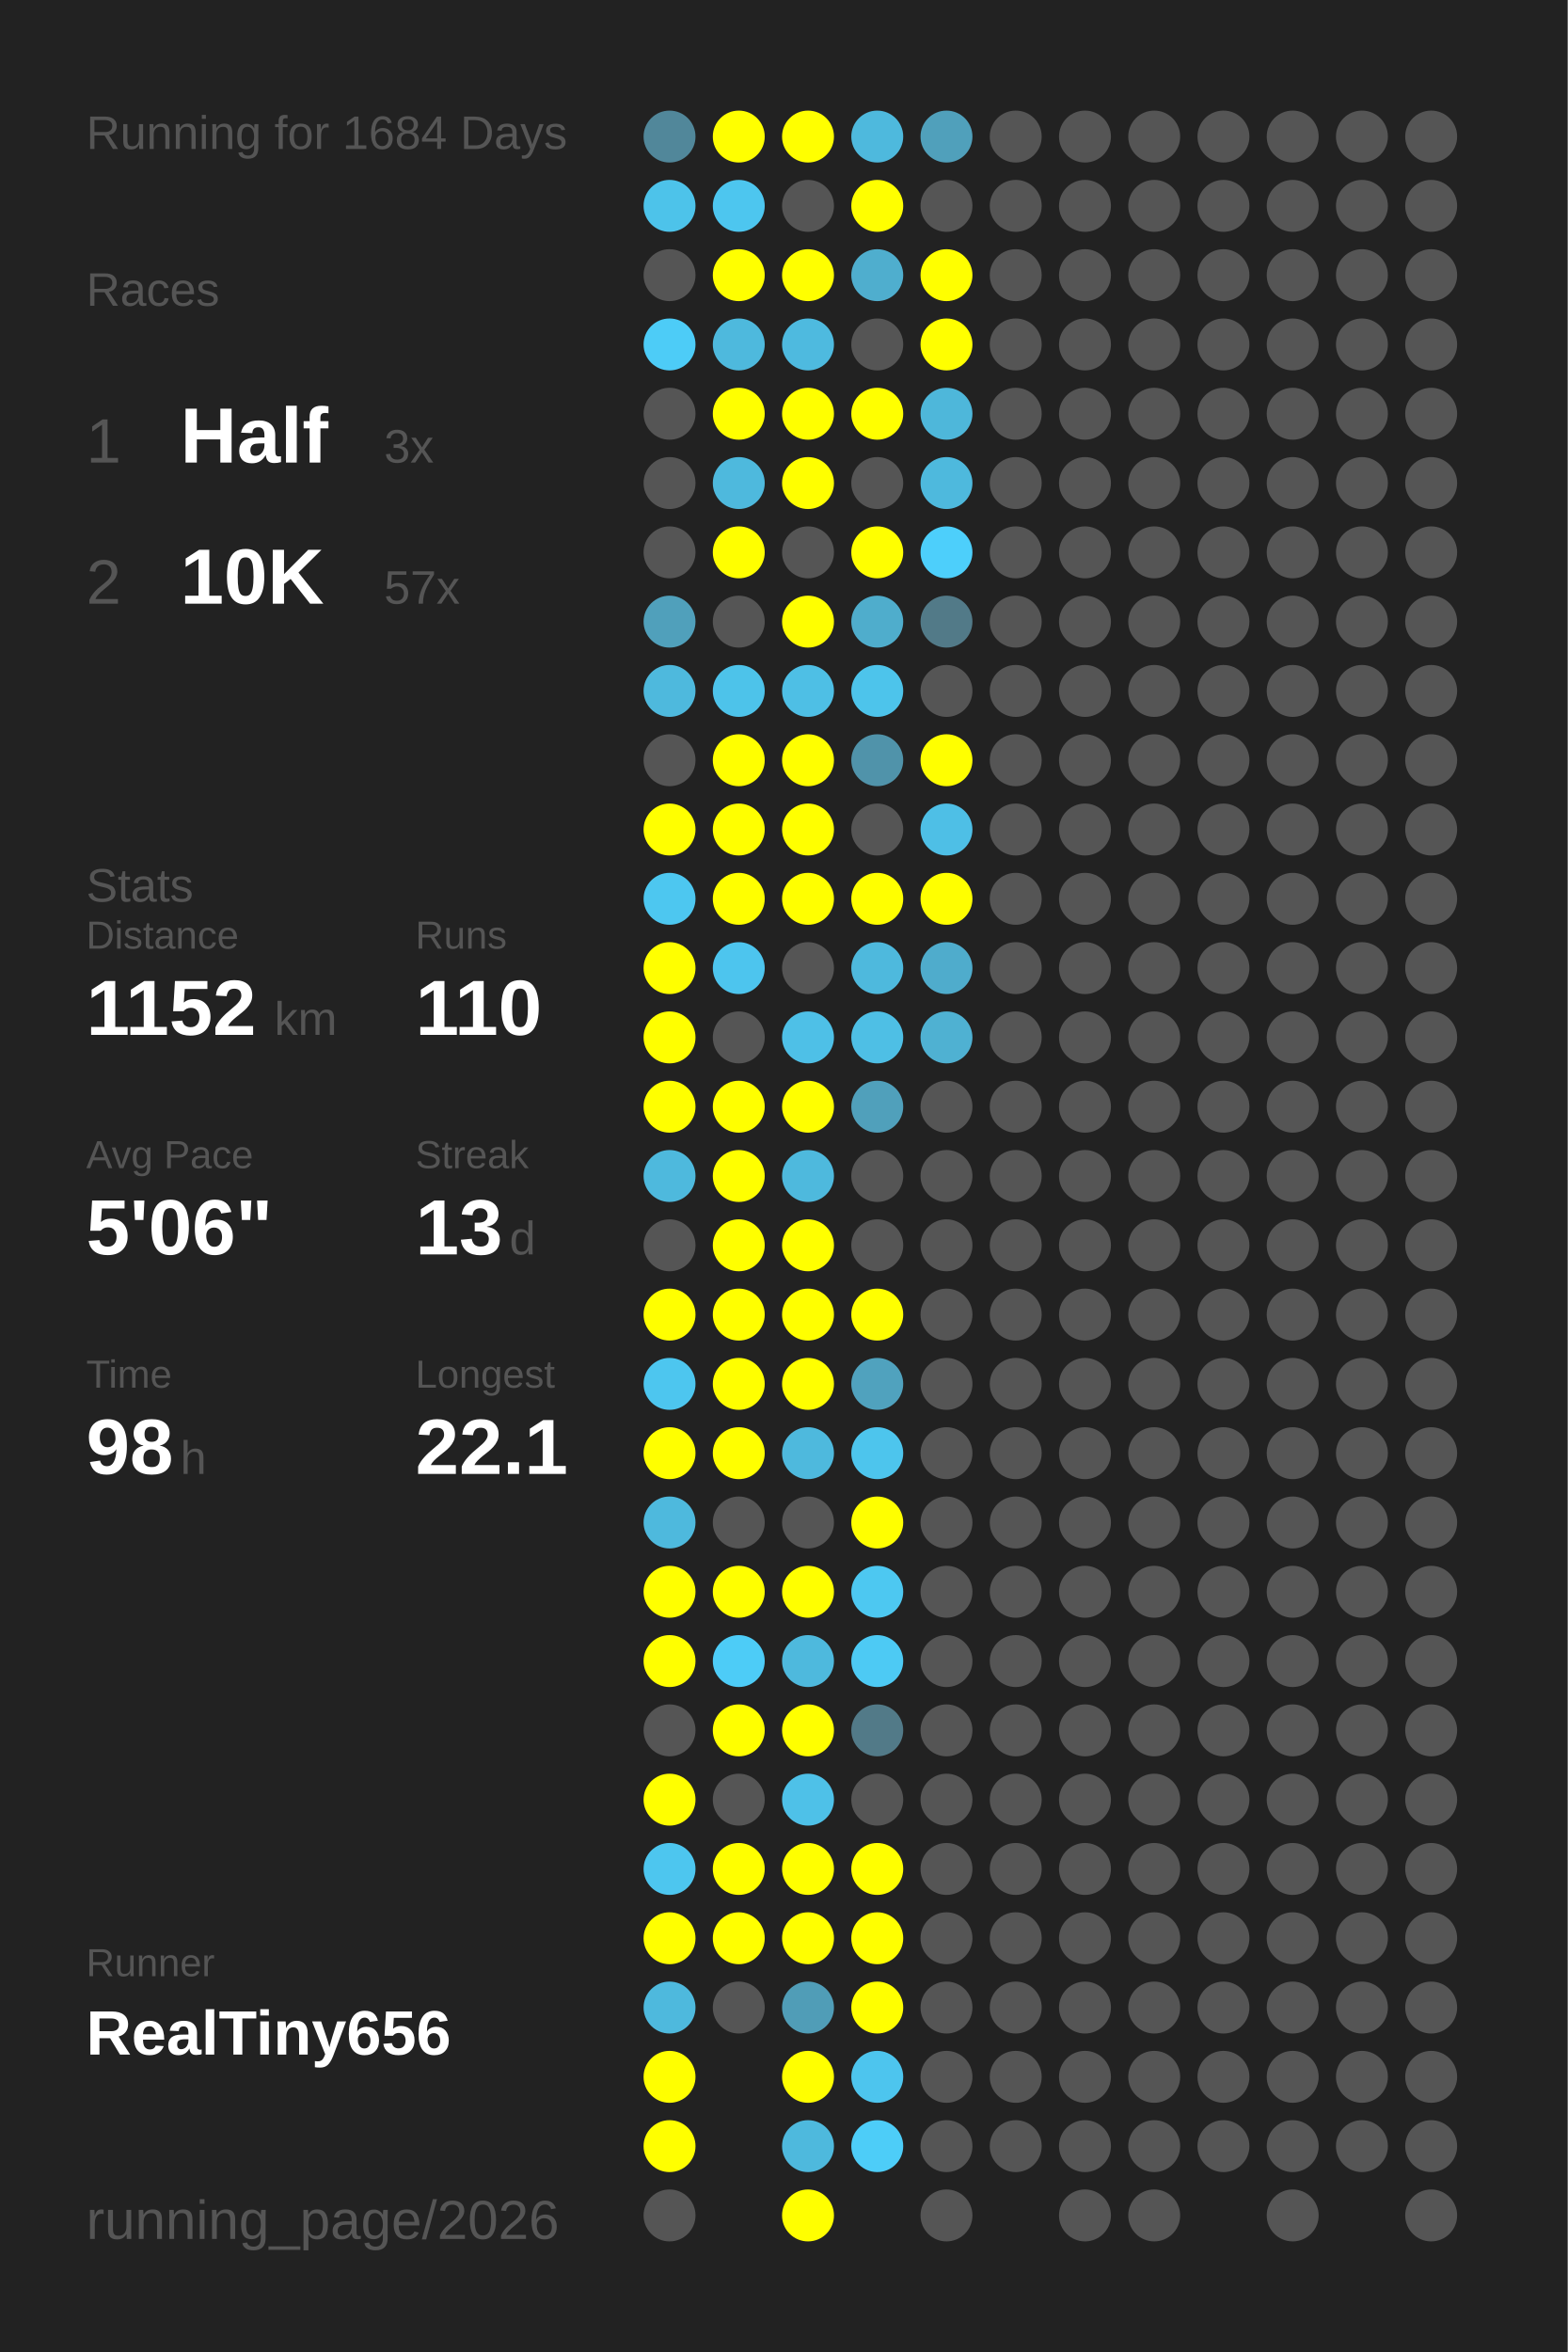
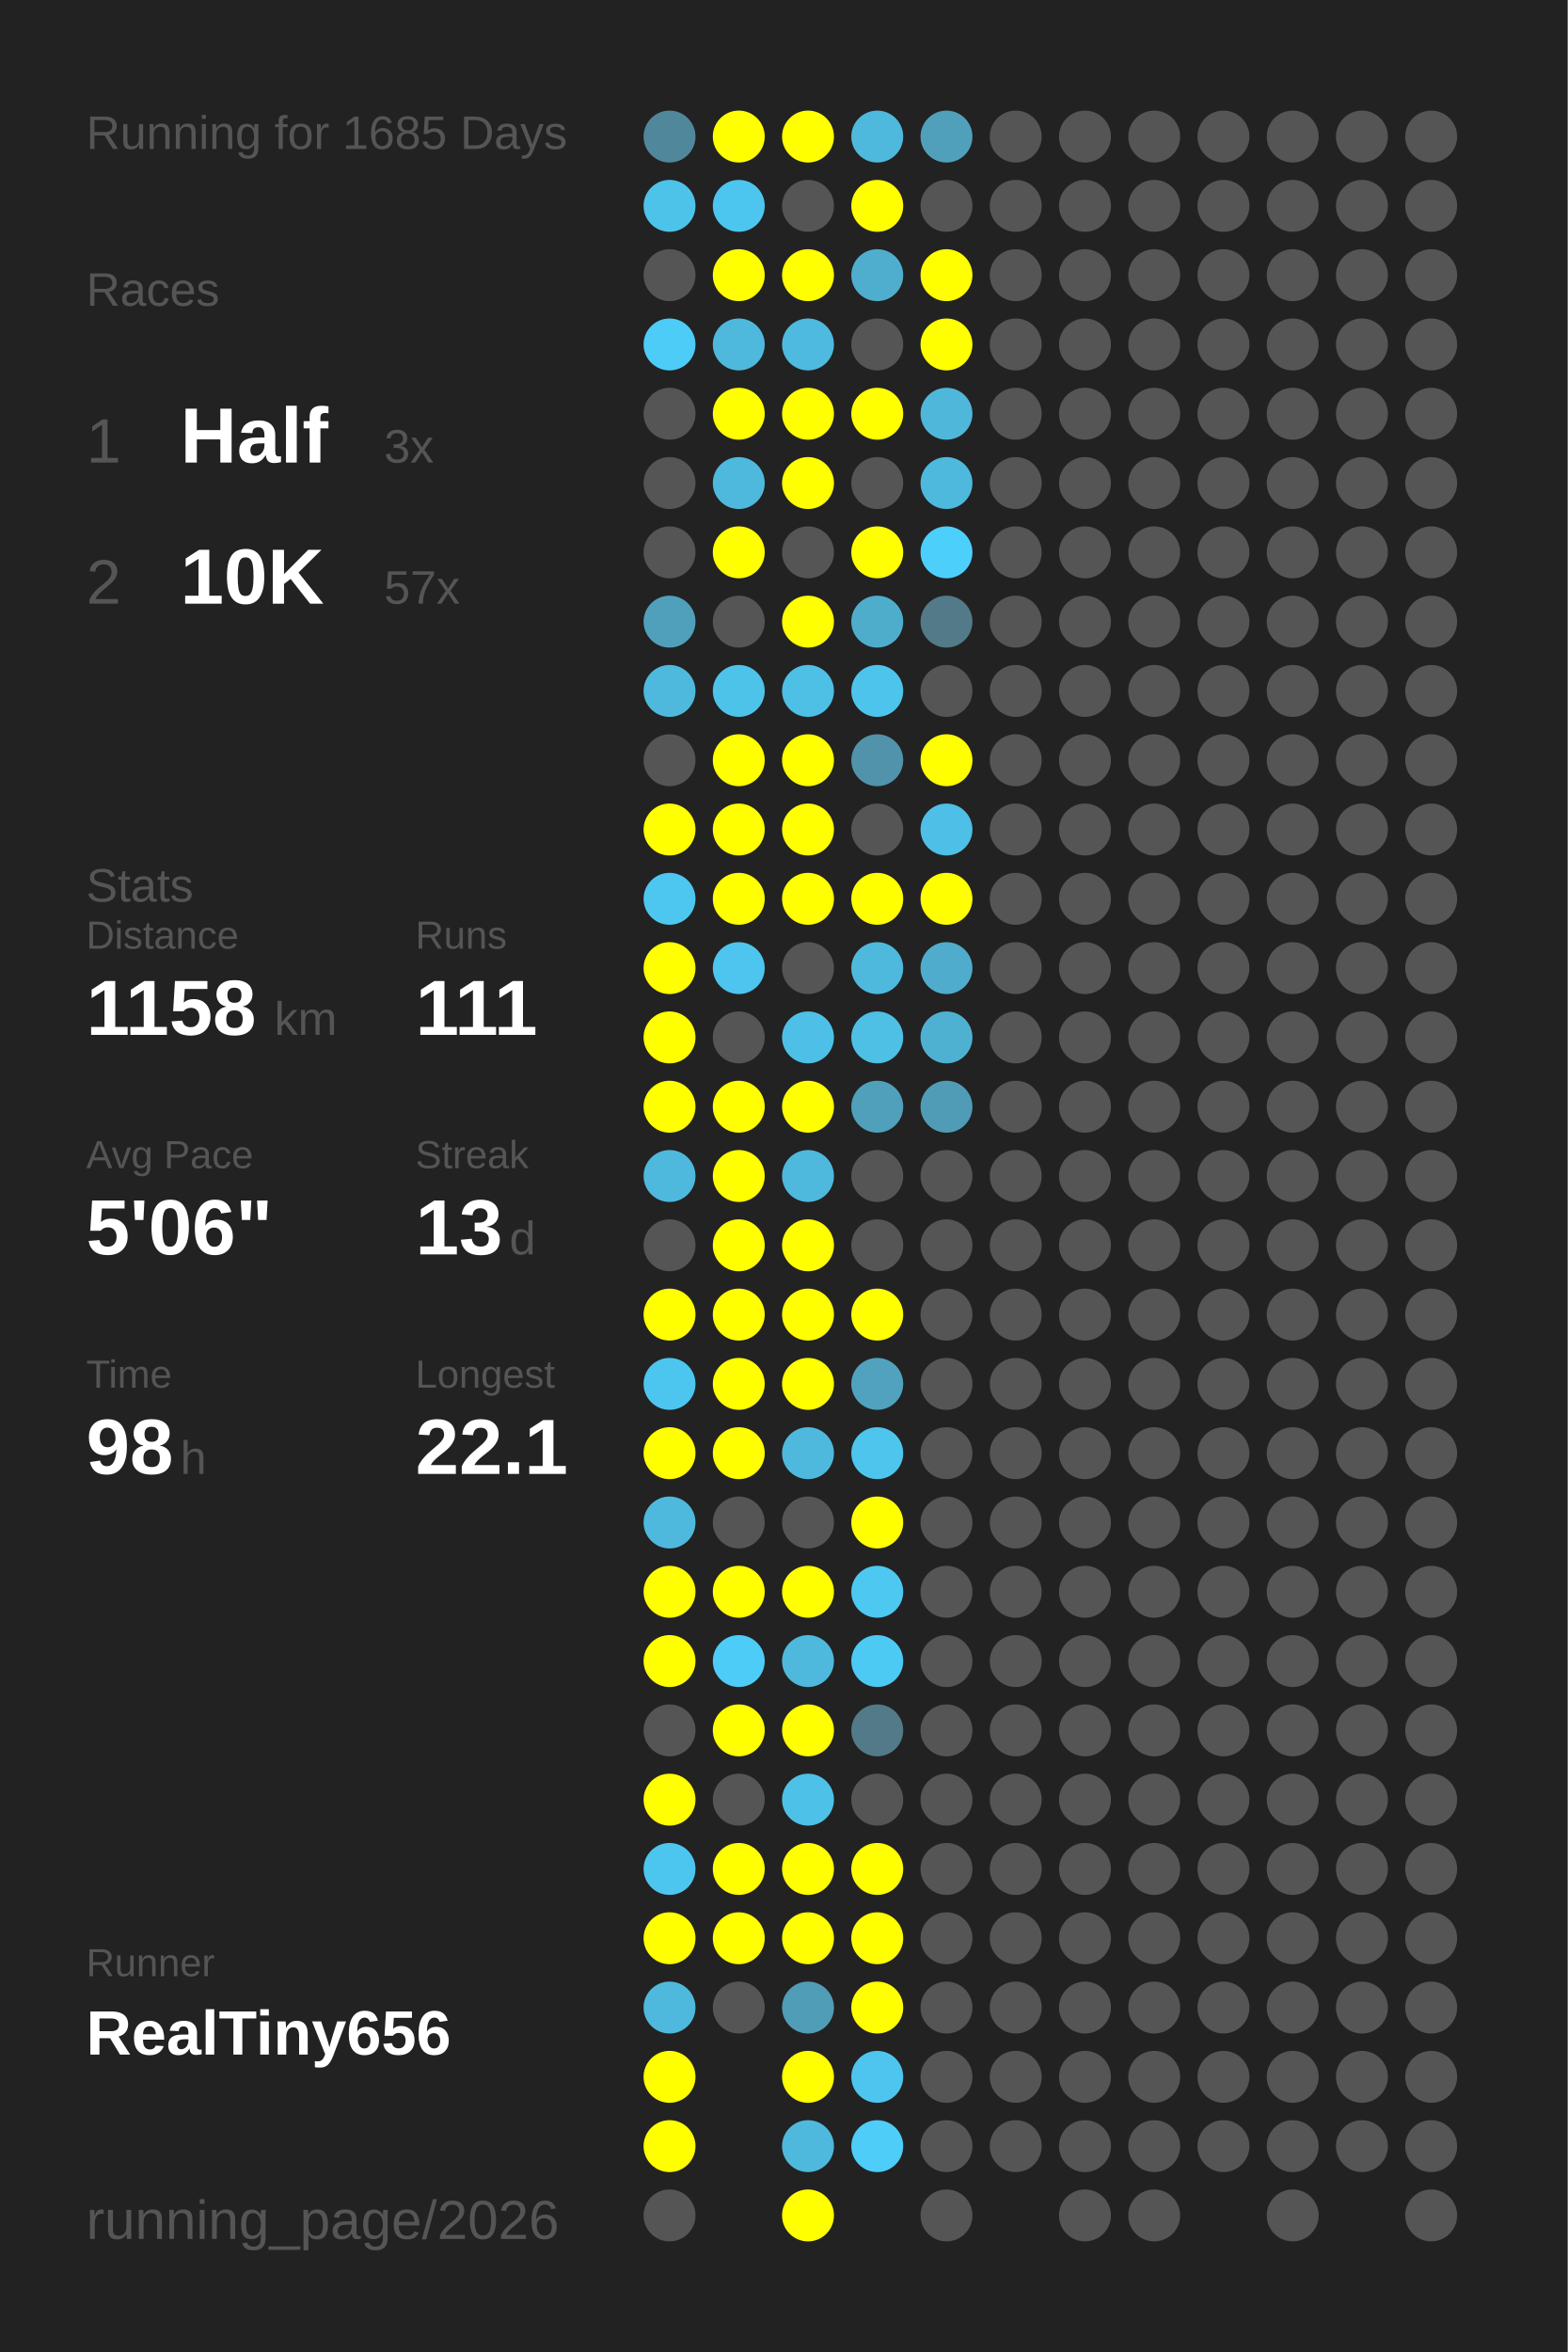
<svg xmlns="http://www.w3.org/2000/svg" baseProfile="full" height="300mm" version="1.1" viewBox="0,0,200,300" width="200mm">
  <defs />
  <rect fill="#222222" height="300" width="200" x="0" y="0" />
-   <text fill="#555555" style="font-size:6px; font-family:Arial;" x="11" y="19">Running for 1684 Days</text>
+   <text fill="#555555" style="font-size:6px; font-family:Arial;" x="11" y="19">Running for 1685 Days</text>
  <text fill="#555555" style="font-size:6px; font-family:Arial;" x="11" y="39">Races</text>
  <text fill="#555555" style="font-size:8px; font-family:Arial;" x="11" y="59">1</text>
  <text fill="#FFFFFF" style="font-size:10px; font-family:Arial; font-weight:bold;" x="23" y="59">Half</text>
  <text fill="#555555" style="font-size:6px; font-family:Arial;" x="49" y="59">3x</text>
  <text fill="#555555" style="font-size:8px; font-family:Arial;" x="11" y="77">2</text>
  <text fill="#FFFFFF" style="font-size:10px; font-family:Arial; font-weight:bold;" x="23" y="77">10K</text>
  <text fill="#555555" style="font-size:6px; font-family:Arial;" x="49" y="77">57x</text>
  <text fill="#555555" style="font-size:6px; font-family:Arial;" x="11" y="115">Stats</text>
  <text fill="#555555" style="font-size:5px; font-family:Arial;" x="11" y="121">Distance</text>
-   <text fill="#FFFFFF" style="font-size:10px; font-family:Arial; font-weight:bold;" x="11" y="132">1152</text>
+   <text fill="#FFFFFF" style="font-size:10px; font-family:Arial; font-weight:bold;" x="11" y="132">1158</text>
  <text fill="#555555" style="font-size:6px; font-family:Arial;" x="35" y="132">km</text>
  <text fill="#555555" style="font-size:5px; font-family:Arial;" x="53" y="121">Runs</text>
-   <text fill="#FFFFFF" style="font-size:10px; font-family:Arial; font-weight:bold;" x="53" y="132">110</text>
+   <text fill="#FFFFFF" style="font-size:10px; font-family:Arial; font-weight:bold;" x="53" y="132">111</text>
  <text fill="#555555" style="font-size:5px; font-family:Arial;" x="11" y="149">Avg Pace</text>
  <text fill="#FFFFFF" style="font-size:10px; font-family:Arial; font-weight:bold;" x="11" y="160">5'06"</text>
  <text fill="#555555" style="font-size:5px; font-family:Arial;" x="53" y="149">Streak</text>
  <text fill="#FFFFFF" style="font-size:10px; font-family:Arial; font-weight:bold;" x="53" y="160">13</text>
  <text fill="#555555" style="font-size:6px; font-family:Arial;" x="65" y="160">d</text>
  <text fill="#555555" style="font-size:5px; font-family:Arial;" x="11" y="177">Time</text>
  <text fill="#FFFFFF" style="font-size:10px; font-family:Arial; font-weight:bold;" x="11" y="188">98</text>
  <text fill="#555555" style="font-size:6px; font-family:Arial;" x="23" y="188">h</text>
  <text fill="#555555" style="font-size:5px; font-family:Arial;" x="53" y="177">Longest</text>
  <text fill="#FFFFFF" style="font-size:10px; font-family:Arial; font-weight:bold;" x="53" y="188">22.1</text>
  <text fill="#555555" style="font-size:5px; font-family:Arial;" x="11" y="252.065">Runner</text>
  <text fill="#FFFFFF" style="font-size:8px; font-family:Arial; font-weight:bold;" x="11" y="262.065">RealTiny656</text>
  <text fill="#555555" style="font-size:7px; font-family:Arial;" x="11" y="285.581">running_page/2026</text>
  <circle cx="85.417" cy="17.419" fill="#51879a" r="3.312" />
  <circle cx="85.417" cy="26.258" fill="#4dc3ea" r="3.312" />
  <circle cx="85.417" cy="35.097" fill="#555555" r="3.312" />
  <circle cx="85.417" cy="43.935" fill="#4dccf7" r="3.312" />
  <circle cx="85.417" cy="52.774" fill="#555555" r="3.312" />
  <circle cx="85.417" cy="61.613" fill="#555555" r="3.312" />
  <circle cx="85.417" cy="70.452" fill="#555555" r="3.312" />
  <circle cx="85.417" cy="79.29" fill="#50a0bb" r="3.312" />
  <circle cx="85.417" cy="88.129" fill="#4eb9dd" r="3.312" />
  <circle cx="85.417" cy="96.968" fill="#555555" r="3.312" />
  <circle cx="85.417" cy="105.806" fill="#FFFF00" r="3.312" />
  <circle cx="85.417" cy="114.645" fill="#4dc7f0" r="3.312" />
  <circle cx="85.417" cy="123.484" fill="#FFFF00" r="3.312" />
  <circle cx="85.417" cy="132.323" fill="#FFFF00" r="3.312" />
  <circle cx="85.417" cy="141.161" fill="#FFFF00" r="3.312" />
  <circle cx="85.417" cy="150" fill="#4eb9dd" r="3.312" />
  <circle cx="85.417" cy="158.839" fill="#555555" r="3.312" />
  <circle cx="85.417" cy="167.677" fill="#FFFF00" r="3.312" />
  <circle cx="85.417" cy="176.516" fill="#4dc6ef" r="3.312" />
  <circle cx="85.417" cy="185.355" fill="#FFFF00" r="3.312" />
  <circle cx="85.417" cy="194.194" fill="#4eb9dd" r="3.312" />
  <circle cx="85.417" cy="203.032" fill="#FFFF00" r="3.312" />
  <circle cx="85.417" cy="211.871" fill="#FFFF00" r="3.312" />
  <circle cx="85.417" cy="220.71" fill="#555555" r="3.312" />
  <circle cx="85.417" cy="229.548" fill="#FFFF00" r="3.312" />
  <circle cx="85.417" cy="238.387" fill="#4dc6ef" r="3.312" />
  <circle cx="85.417" cy="247.226" fill="#FFFF00" r="3.312" />
  <circle cx="85.417" cy="256.065" fill="#4eb9dd" r="3.312" />
  <circle cx="85.417" cy="264.903" fill="#FFFF00" r="3.312" />
  <circle cx="85.417" cy="273.742" fill="#FFFF00" r="3.312" />
  <circle cx="85.417" cy="282.581" fill="#555555" r="3.312" />
  <circle cx="94.25" cy="17.419" fill="#FFFF00" r="3.312" />
  <circle cx="94.25" cy="26.258" fill="#4dc6ef" r="3.312" />
  <circle cx="94.25" cy="35.097" fill="#FFFF00" r="3.312" />
  <circle cx="94.25" cy="43.935" fill="#4eb9dd" r="3.312" />
  <circle cx="94.25" cy="52.774" fill="#FFFF00" r="3.312" />
  <circle cx="94.25" cy="61.613" fill="#4eb9dd" r="3.312" />
  <circle cx="94.25" cy="70.452" fill="#FFFF00" r="3.312" />
  <circle cx="94.25" cy="79.29" fill="#555555" r="3.312" />
  <circle cx="94.25" cy="88.129" fill="#4dc3ea" r="3.312" />
  <circle cx="94.25" cy="96.968" fill="#FFFF00" r="3.312" />
  <circle cx="94.25" cy="105.806" fill="#FFFF00" r="3.312" />
  <circle cx="94.25" cy="114.645" fill="#FFFF00" r="3.312" />
  <circle cx="94.25" cy="123.484" fill="#4dc5ee" r="3.312" />
  <circle cx="94.25" cy="132.323" fill="#555555" r="3.312" />
  <circle cx="94.25" cy="141.161" fill="#FFFF00" r="3.312" />
  <circle cx="94.25" cy="150" fill="#FFFF00" r="3.312" />
  <circle cx="94.25" cy="158.839" fill="#FFFF00" r="3.312" />
  <circle cx="94.25" cy="167.677" fill="#FFFF00" r="3.312" />
  <circle cx="94.25" cy="176.516" fill="#FFFF00" r="3.312" />
  <circle cx="94.25" cy="185.355" fill="#FFFF00" r="3.312" />
  <circle cx="94.25" cy="194.194" fill="#555555" r="3.312" />
  <circle cx="94.25" cy="203.032" fill="#FFFF00" r="3.312" />
  <circle cx="94.25" cy="211.871" fill="#4dccf7" r="3.312" />
  <circle cx="94.25" cy="220.71" fill="#FFFF00" r="3.312" />
  <circle cx="94.25" cy="229.548" fill="#555555" r="3.312" />
  <circle cx="94.25" cy="238.387" fill="#FFFF00" r="3.312" />
  <circle cx="94.25" cy="247.226" fill="#FFFF00" r="3.312" />
  <circle cx="94.25" cy="256.065" fill="#555555" r="3.312" />
  <circle cx="103.083" cy="17.419" fill="#FFFF00" r="3.312" />
  <circle cx="103.083" cy="26.258" fill="#555555" r="3.312" />
  <circle cx="103.083" cy="35.097" fill="#FFFF00" r="3.312" />
  <circle cx="103.083" cy="43.935" fill="#4ebadf" r="3.312" />
  <circle cx="103.083" cy="52.774" fill="#FFFF00" r="3.312" />
  <circle cx="103.083" cy="61.613" fill="#FFFF00" r="3.312" />
  <circle cx="103.083" cy="70.452" fill="#555555" r="3.312" />
  <circle cx="103.083" cy="79.29" fill="#FFFF00" r="3.312" />
  <circle cx="103.083" cy="88.129" fill="#4ebfe5" r="3.312" />
  <circle cx="103.083" cy="96.968" fill="#FFFF00" r="3.312" />
  <circle cx="103.083" cy="105.806" fill="#FFFF00" r="3.312" />
  <circle cx="103.083" cy="114.645" fill="#FFFF00" r="3.312" />
  <circle cx="103.083" cy="123.484" fill="#555555" r="3.312" />
  <circle cx="103.083" cy="132.323" fill="#4ec0e7" r="3.312" />
  <circle cx="103.083" cy="141.161" fill="#FFFF00" r="3.312" />
  <circle cx="103.083" cy="150" fill="#4eb9dd" r="3.312" />
  <circle cx="103.083" cy="158.839" fill="#FFFF00" r="3.312" />
  <circle cx="103.083" cy="167.677" fill="#FFFF00" r="3.312" />
  <circle cx="103.083" cy="176.516" fill="#FFFF00" r="3.312" />
  <circle cx="103.083" cy="185.355" fill="#4eb9dd" r="3.312" />
  <circle cx="103.083" cy="194.194" fill="#555555" r="3.312" />
  <circle cx="103.083" cy="203.032" fill="#FFFF00" r="3.312" />
  <circle cx="103.083" cy="211.871" fill="#4eb9dd" r="3.312" />
  <circle cx="103.083" cy="220.71" fill="#FFFF00" r="3.312" />
  <circle cx="103.083" cy="229.548" fill="#4ec1e8" r="3.312" />
  <circle cx="103.083" cy="238.387" fill="#FFFF00" r="3.312" />
  <circle cx="103.083" cy="247.226" fill="#FFFF00" r="3.312" />
  <circle cx="103.083" cy="256.065" fill="#509db7" r="3.312" />
  <circle cx="103.083" cy="264.903" fill="#FFFF00" r="3.312" />
  <circle cx="103.083" cy="273.742" fill="#4eb9dd" r="3.312" />
  <circle cx="103.083" cy="282.581" fill="#FFFF00" r="3.312" />
  <circle cx="111.917" cy="17.419" fill="#4eb9dd" r="3.312" />
  <circle cx="111.917" cy="26.258" fill="#FFFF00" r="3.312" />
  <circle cx="111.917" cy="35.097" fill="#4faece" r="3.312" />
  <circle cx="111.917" cy="43.935" fill="#555555" r="3.312" />
  <circle cx="111.917" cy="52.774" fill="#FFFF00" r="3.312" />
  <circle cx="111.917" cy="61.613" fill="#555555" r="3.312" />
  <circle cx="111.917" cy="70.452" fill="#FFFF00" r="3.312" />
  <circle cx="111.917" cy="79.29" fill="#4fadcc" r="3.312" />
  <circle cx="111.917" cy="88.129" fill="#4dc4eb" r="3.312" />
  <circle cx="111.917" cy="96.968" fill="#5093aa" r="3.312" />
  <circle cx="111.917" cy="105.806" fill="#555555" r="3.312" />
  <circle cx="111.917" cy="114.645" fill="#FFFF00" r="3.312" />
  <circle cx="111.917" cy="123.484" fill="#4eb9dd" r="3.312" />
  <circle cx="111.917" cy="132.323" fill="#4ebfe5" r="3.312" />
  <circle cx="111.917" cy="141.161" fill="#50a0bb" r="3.312" />
  <circle cx="111.917" cy="150" fill="#555555" r="3.312" />
  <circle cx="111.917" cy="158.839" fill="#555555" r="3.312" />
  <circle cx="111.917" cy="167.677" fill="#FFFF00" r="3.312" />
  <circle cx="111.917" cy="176.516" fill="#50a2be" r="3.312" />
  <circle cx="111.917" cy="185.355" fill="#4dc5ed" r="3.312" />
  <circle cx="111.917" cy="194.194" fill="#FFFF00" r="3.312" />
  <circle cx="111.917" cy="203.032" fill="#4dc8f1" r="3.312" />
  <circle cx="111.917" cy="211.871" fill="#4dcaf4" r="3.312" />
  <circle cx="111.917" cy="220.71" fill="#527a88" r="3.312" />
  <circle cx="111.917" cy="229.548" fill="#555555" r="3.312" />
  <circle cx="111.917" cy="238.387" fill="#FFFF00" r="3.312" />
  <circle cx="111.917" cy="247.226" fill="#FFFF00" r="3.312" />
  <circle cx="111.917" cy="256.065" fill="#FFFF00" r="3.312" />
  <circle cx="111.917" cy="264.903" fill="#4dc5ee" r="3.312" />
  <circle cx="111.917" cy="273.742" fill="#4dcdf8" r="3.312" />
  <circle cx="120.75" cy="17.419" fill="#50a0bb" r="3.312" />
  <circle cx="120.75" cy="26.258" fill="#555555" r="3.312" />
  <circle cx="120.75" cy="35.097" fill="#FFFF00" r="3.312" />
  <circle cx="120.75" cy="43.935" fill="#FFFF00" r="3.312" />
  <circle cx="120.75" cy="52.774" fill="#4eb7da" r="3.312" />
  <circle cx="120.75" cy="61.613" fill="#4eb9dd" r="3.312" />
  <circle cx="120.75" cy="70.452" fill="#4dcffb" r="3.312" />
  <circle cx="120.75" cy="79.29" fill="#527a88" r="3.312" />
  <circle cx="120.75" cy="88.129" fill="#555555" r="3.312" />
  <circle cx="120.75" cy="96.968" fill="#FFFF00" r="3.312" />
  <circle cx="120.75" cy="105.806" fill="#4ebfe6" r="3.312" />
  <circle cx="120.75" cy="114.645" fill="#FFFF00" r="3.312" />
  <circle cx="120.75" cy="123.484" fill="#4faccc" r="3.312" />
  <circle cx="120.75" cy="132.323" fill="#4fb1d2" r="3.312" />
-   <circle cx="120.75" cy="141.161" fill="#555555" r="3.312" />
+   <circle cx="120.75" cy="141.161" fill="#509cb6" r="3.312" />
  <circle cx="120.75" cy="150" fill="#555555" r="3.312" />
  <circle cx="120.75" cy="158.839" fill="#555555" r="3.312" />
  <circle cx="120.75" cy="167.677" fill="#555555" r="3.312" />
  <circle cx="120.75" cy="176.516" fill="#555555" r="3.312" />
  <circle cx="120.75" cy="185.355" fill="#555555" r="3.312" />
  <circle cx="120.75" cy="194.194" fill="#555555" r="3.312" />
  <circle cx="120.75" cy="203.032" fill="#555555" r="3.312" />
  <circle cx="120.75" cy="211.871" fill="#555555" r="3.312" />
  <circle cx="120.75" cy="220.71" fill="#555555" r="3.312" />
  <circle cx="120.75" cy="229.548" fill="#555555" r="3.312" />
  <circle cx="120.75" cy="238.387" fill="#555555" r="3.312" />
  <circle cx="120.75" cy="247.226" fill="#555555" r="3.312" />
  <circle cx="120.75" cy="256.065" fill="#555555" r="3.312" />
  <circle cx="120.75" cy="264.903" fill="#555555" r="3.312" />
  <circle cx="120.75" cy="273.742" fill="#555555" r="3.312" />
  <circle cx="120.75" cy="282.581" fill="#555555" r="3.312" />
  <circle cx="129.583" cy="17.419" fill="#555555" r="3.312" />
  <circle cx="129.583" cy="26.258" fill="#555555" r="3.312" />
  <circle cx="129.583" cy="35.097" fill="#555555" r="3.312" />
  <circle cx="129.583" cy="43.935" fill="#555555" r="3.312" />
  <circle cx="129.583" cy="52.774" fill="#555555" r="3.312" />
  <circle cx="129.583" cy="61.613" fill="#555555" r="3.312" />
  <circle cx="129.583" cy="70.452" fill="#555555" r="3.312" />
  <circle cx="129.583" cy="79.29" fill="#555555" r="3.312" />
  <circle cx="129.583" cy="88.129" fill="#555555" r="3.312" />
  <circle cx="129.583" cy="96.968" fill="#555555" r="3.312" />
  <circle cx="129.583" cy="105.806" fill="#555555" r="3.312" />
  <circle cx="129.583" cy="114.645" fill="#555555" r="3.312" />
  <circle cx="129.583" cy="123.484" fill="#555555" r="3.312" />
  <circle cx="129.583" cy="132.323" fill="#555555" r="3.312" />
  <circle cx="129.583" cy="141.161" fill="#555555" r="3.312" />
  <circle cx="129.583" cy="150" fill="#555555" r="3.312" />
  <circle cx="129.583" cy="158.839" fill="#555555" r="3.312" />
  <circle cx="129.583" cy="167.677" fill="#555555" r="3.312" />
  <circle cx="129.583" cy="176.516" fill="#555555" r="3.312" />
  <circle cx="129.583" cy="185.355" fill="#555555" r="3.312" />
  <circle cx="129.583" cy="194.194" fill="#555555" r="3.312" />
  <circle cx="129.583" cy="203.032" fill="#555555" r="3.312" />
  <circle cx="129.583" cy="211.871" fill="#555555" r="3.312" />
  <circle cx="129.583" cy="220.71" fill="#555555" r="3.312" />
  <circle cx="129.583" cy="229.548" fill="#555555" r="3.312" />
  <circle cx="129.583" cy="238.387" fill="#555555" r="3.312" />
  <circle cx="129.583" cy="247.226" fill="#555555" r="3.312" />
  <circle cx="129.583" cy="256.065" fill="#555555" r="3.312" />
  <circle cx="129.583" cy="264.903" fill="#555555" r="3.312" />
  <circle cx="129.583" cy="273.742" fill="#555555" r="3.312" />
  <circle cx="138.417" cy="17.419" fill="#555555" r="3.312" />
  <circle cx="138.417" cy="26.258" fill="#555555" r="3.312" />
  <circle cx="138.417" cy="35.097" fill="#555555" r="3.312" />
  <circle cx="138.417" cy="43.935" fill="#555555" r="3.312" />
  <circle cx="138.417" cy="52.774" fill="#555555" r="3.312" />
  <circle cx="138.417" cy="61.613" fill="#555555" r="3.312" />
  <circle cx="138.417" cy="70.452" fill="#555555" r="3.312" />
  <circle cx="138.417" cy="79.29" fill="#555555" r="3.312" />
  <circle cx="138.417" cy="88.129" fill="#555555" r="3.312" />
  <circle cx="138.417" cy="96.968" fill="#555555" r="3.312" />
  <circle cx="138.417" cy="105.806" fill="#555555" r="3.312" />
  <circle cx="138.417" cy="114.645" fill="#555555" r="3.312" />
  <circle cx="138.417" cy="123.484" fill="#555555" r="3.312" />
  <circle cx="138.417" cy="132.323" fill="#555555" r="3.312" />
  <circle cx="138.417" cy="141.161" fill="#555555" r="3.312" />
  <circle cx="138.417" cy="150" fill="#555555" r="3.312" />
  <circle cx="138.417" cy="158.839" fill="#555555" r="3.312" />
  <circle cx="138.417" cy="167.677" fill="#555555" r="3.312" />
  <circle cx="138.417" cy="176.516" fill="#555555" r="3.312" />
  <circle cx="138.417" cy="185.355" fill="#555555" r="3.312" />
  <circle cx="138.417" cy="194.194" fill="#555555" r="3.312" />
  <circle cx="138.417" cy="203.032" fill="#555555" r="3.312" />
  <circle cx="138.417" cy="211.871" fill="#555555" r="3.312" />
  <circle cx="138.417" cy="220.71" fill="#555555" r="3.312" />
  <circle cx="138.417" cy="229.548" fill="#555555" r="3.312" />
  <circle cx="138.417" cy="238.387" fill="#555555" r="3.312" />
  <circle cx="138.417" cy="247.226" fill="#555555" r="3.312" />
  <circle cx="138.417" cy="256.065" fill="#555555" r="3.312" />
  <circle cx="138.417" cy="264.903" fill="#555555" r="3.312" />
  <circle cx="138.417" cy="273.742" fill="#555555" r="3.312" />
  <circle cx="138.417" cy="282.581" fill="#555555" r="3.312" />
  <circle cx="147.25" cy="17.419" fill="#555555" r="3.312" />
  <circle cx="147.25" cy="26.258" fill="#555555" r="3.312" />
  <circle cx="147.25" cy="35.097" fill="#555555" r="3.312" />
  <circle cx="147.25" cy="43.935" fill="#555555" r="3.312" />
  <circle cx="147.25" cy="52.774" fill="#555555" r="3.312" />
  <circle cx="147.25" cy="61.613" fill="#555555" r="3.312" />
  <circle cx="147.25" cy="70.452" fill="#555555" r="3.312" />
  <circle cx="147.25" cy="79.29" fill="#555555" r="3.312" />
  <circle cx="147.25" cy="88.129" fill="#555555" r="3.312" />
  <circle cx="147.25" cy="96.968" fill="#555555" r="3.312" />
  <circle cx="147.25" cy="105.806" fill="#555555" r="3.312" />
  <circle cx="147.25" cy="114.645" fill="#555555" r="3.312" />
  <circle cx="147.25" cy="123.484" fill="#555555" r="3.312" />
  <circle cx="147.25" cy="132.323" fill="#555555" r="3.312" />
  <circle cx="147.25" cy="141.161" fill="#555555" r="3.312" />
  <circle cx="147.25" cy="150" fill="#555555" r="3.312" />
  <circle cx="147.25" cy="158.839" fill="#555555" r="3.312" />
  <circle cx="147.25" cy="167.677" fill="#555555" r="3.312" />
  <circle cx="147.25" cy="176.516" fill="#555555" r="3.312" />
  <circle cx="147.25" cy="185.355" fill="#555555" r="3.312" />
  <circle cx="147.25" cy="194.194" fill="#555555" r="3.312" />
  <circle cx="147.25" cy="203.032" fill="#555555" r="3.312" />
  <circle cx="147.25" cy="211.871" fill="#555555" r="3.312" />
  <circle cx="147.25" cy="220.71" fill="#555555" r="3.312" />
  <circle cx="147.25" cy="229.548" fill="#555555" r="3.312" />
  <circle cx="147.25" cy="238.387" fill="#555555" r="3.312" />
  <circle cx="147.25" cy="247.226" fill="#555555" r="3.312" />
  <circle cx="147.25" cy="256.065" fill="#555555" r="3.312" />
  <circle cx="147.25" cy="264.903" fill="#555555" r="3.312" />
  <circle cx="147.25" cy="273.742" fill="#555555" r="3.312" />
  <circle cx="147.25" cy="282.581" fill="#555555" r="3.312" />
  <circle cx="156.083" cy="17.419" fill="#555555" r="3.312" />
  <circle cx="156.083" cy="26.258" fill="#555555" r="3.312" />
  <circle cx="156.083" cy="35.097" fill="#555555" r="3.312" />
  <circle cx="156.083" cy="43.935" fill="#555555" r="3.312" />
  <circle cx="156.083" cy="52.774" fill="#555555" r="3.312" />
  <circle cx="156.083" cy="61.613" fill="#555555" r="3.312" />
  <circle cx="156.083" cy="70.452" fill="#555555" r="3.312" />
  <circle cx="156.083" cy="79.29" fill="#555555" r="3.312" />
  <circle cx="156.083" cy="88.129" fill="#555555" r="3.312" />
  <circle cx="156.083" cy="96.968" fill="#555555" r="3.312" />
  <circle cx="156.083" cy="105.806" fill="#555555" r="3.312" />
  <circle cx="156.083" cy="114.645" fill="#555555" r="3.312" />
  <circle cx="156.083" cy="123.484" fill="#555555" r="3.312" />
  <circle cx="156.083" cy="132.323" fill="#555555" r="3.312" />
  <circle cx="156.083" cy="141.161" fill="#555555" r="3.312" />
  <circle cx="156.083" cy="150" fill="#555555" r="3.312" />
  <circle cx="156.083" cy="158.839" fill="#555555" r="3.312" />
  <circle cx="156.083" cy="167.677" fill="#555555" r="3.312" />
  <circle cx="156.083" cy="176.516" fill="#555555" r="3.312" />
  <circle cx="156.083" cy="185.355" fill="#555555" r="3.312" />
  <circle cx="156.083" cy="194.194" fill="#555555" r="3.312" />
  <circle cx="156.083" cy="203.032" fill="#555555" r="3.312" />
  <circle cx="156.083" cy="211.871" fill="#555555" r="3.312" />
  <circle cx="156.083" cy="220.71" fill="#555555" r="3.312" />
  <circle cx="156.083" cy="229.548" fill="#555555" r="3.312" />
  <circle cx="156.083" cy="238.387" fill="#555555" r="3.312" />
  <circle cx="156.083" cy="247.226" fill="#555555" r="3.312" />
  <circle cx="156.083" cy="256.065" fill="#555555" r="3.312" />
  <circle cx="156.083" cy="264.903" fill="#555555" r="3.312" />
  <circle cx="156.083" cy="273.742" fill="#555555" r="3.312" />
  <circle cx="164.917" cy="17.419" fill="#555555" r="3.312" />
  <circle cx="164.917" cy="26.258" fill="#555555" r="3.312" />
  <circle cx="164.917" cy="35.097" fill="#555555" r="3.312" />
  <circle cx="164.917" cy="43.935" fill="#555555" r="3.312" />
  <circle cx="164.917" cy="52.774" fill="#555555" r="3.312" />
  <circle cx="164.917" cy="61.613" fill="#555555" r="3.312" />
  <circle cx="164.917" cy="70.452" fill="#555555" r="3.312" />
  <circle cx="164.917" cy="79.29" fill="#555555" r="3.312" />
  <circle cx="164.917" cy="88.129" fill="#555555" r="3.312" />
  <circle cx="164.917" cy="96.968" fill="#555555" r="3.312" />
  <circle cx="164.917" cy="105.806" fill="#555555" r="3.312" />
  <circle cx="164.917" cy="114.645" fill="#555555" r="3.312" />
  <circle cx="164.917" cy="123.484" fill="#555555" r="3.312" />
  <circle cx="164.917" cy="132.323" fill="#555555" r="3.312" />
  <circle cx="164.917" cy="141.161" fill="#555555" r="3.312" />
  <circle cx="164.917" cy="150" fill="#555555" r="3.312" />
  <circle cx="164.917" cy="158.839" fill="#555555" r="3.312" />
  <circle cx="164.917" cy="167.677" fill="#555555" r="3.312" />
  <circle cx="164.917" cy="176.516" fill="#555555" r="3.312" />
  <circle cx="164.917" cy="185.355" fill="#555555" r="3.312" />
  <circle cx="164.917" cy="194.194" fill="#555555" r="3.312" />
  <circle cx="164.917" cy="203.032" fill="#555555" r="3.312" />
  <circle cx="164.917" cy="211.871" fill="#555555" r="3.312" />
  <circle cx="164.917" cy="220.71" fill="#555555" r="3.312" />
  <circle cx="164.917" cy="229.548" fill="#555555" r="3.312" />
  <circle cx="164.917" cy="238.387" fill="#555555" r="3.312" />
  <circle cx="164.917" cy="247.226" fill="#555555" r="3.312" />
  <circle cx="164.917" cy="256.065" fill="#555555" r="3.312" />
  <circle cx="164.917" cy="264.903" fill="#555555" r="3.312" />
  <circle cx="164.917" cy="273.742" fill="#555555" r="3.312" />
  <circle cx="164.917" cy="282.581" fill="#555555" r="3.312" />
  <circle cx="173.75" cy="17.419" fill="#555555" r="3.312" />
  <circle cx="173.75" cy="26.258" fill="#555555" r="3.312" />
  <circle cx="173.75" cy="35.097" fill="#555555" r="3.312" />
  <circle cx="173.75" cy="43.935" fill="#555555" r="3.312" />
  <circle cx="173.75" cy="52.774" fill="#555555" r="3.312" />
  <circle cx="173.75" cy="61.613" fill="#555555" r="3.312" />
  <circle cx="173.75" cy="70.452" fill="#555555" r="3.312" />
  <circle cx="173.75" cy="79.29" fill="#555555" r="3.312" />
  <circle cx="173.75" cy="88.129" fill="#555555" r="3.312" />
  <circle cx="173.75" cy="96.968" fill="#555555" r="3.312" />
  <circle cx="173.75" cy="105.806" fill="#555555" r="3.312" />
  <circle cx="173.75" cy="114.645" fill="#555555" r="3.312" />
  <circle cx="173.75" cy="123.484" fill="#555555" r="3.312" />
  <circle cx="173.75" cy="132.323" fill="#555555" r="3.312" />
  <circle cx="173.75" cy="141.161" fill="#555555" r="3.312" />
  <circle cx="173.75" cy="150" fill="#555555" r="3.312" />
  <circle cx="173.75" cy="158.839" fill="#555555" r="3.312" />
  <circle cx="173.75" cy="167.677" fill="#555555" r="3.312" />
  <circle cx="173.75" cy="176.516" fill="#555555" r="3.312" />
  <circle cx="173.75" cy="185.355" fill="#555555" r="3.312" />
  <circle cx="173.75" cy="194.194" fill="#555555" r="3.312" />
  <circle cx="173.75" cy="203.032" fill="#555555" r="3.312" />
  <circle cx="173.75" cy="211.871" fill="#555555" r="3.312" />
  <circle cx="173.75" cy="220.71" fill="#555555" r="3.312" />
  <circle cx="173.75" cy="229.548" fill="#555555" r="3.312" />
  <circle cx="173.75" cy="238.387" fill="#555555" r="3.312" />
  <circle cx="173.75" cy="247.226" fill="#555555" r="3.312" />
  <circle cx="173.75" cy="256.065" fill="#555555" r="3.312" />
  <circle cx="173.75" cy="264.903" fill="#555555" r="3.312" />
  <circle cx="173.75" cy="273.742" fill="#555555" r="3.312" />
  <circle cx="182.583" cy="17.419" fill="#555555" r="3.312" />
  <circle cx="182.583" cy="26.258" fill="#555555" r="3.312" />
  <circle cx="182.583" cy="35.097" fill="#555555" r="3.312" />
  <circle cx="182.583" cy="43.935" fill="#555555" r="3.312" />
  <circle cx="182.583" cy="52.774" fill="#555555" r="3.312" />
  <circle cx="182.583" cy="61.613" fill="#555555" r="3.312" />
  <circle cx="182.583" cy="70.452" fill="#555555" r="3.312" />
  <circle cx="182.583" cy="79.29" fill="#555555" r="3.312" />
  <circle cx="182.583" cy="88.129" fill="#555555" r="3.312" />
  <circle cx="182.583" cy="96.968" fill="#555555" r="3.312" />
  <circle cx="182.583" cy="105.806" fill="#555555" r="3.312" />
  <circle cx="182.583" cy="114.645" fill="#555555" r="3.312" />
  <circle cx="182.583" cy="123.484" fill="#555555" r="3.312" />
  <circle cx="182.583" cy="132.323" fill="#555555" r="3.312" />
  <circle cx="182.583" cy="141.161" fill="#555555" r="3.312" />
  <circle cx="182.583" cy="150" fill="#555555" r="3.312" />
  <circle cx="182.583" cy="158.839" fill="#555555" r="3.312" />
  <circle cx="182.583" cy="167.677" fill="#555555" r="3.312" />
  <circle cx="182.583" cy="176.516" fill="#555555" r="3.312" />
  <circle cx="182.583" cy="185.355" fill="#555555" r="3.312" />
  <circle cx="182.583" cy="194.194" fill="#555555" r="3.312" />
  <circle cx="182.583" cy="203.032" fill="#555555" r="3.312" />
  <circle cx="182.583" cy="211.871" fill="#555555" r="3.312" />
  <circle cx="182.583" cy="220.71" fill="#555555" r="3.312" />
  <circle cx="182.583" cy="229.548" fill="#555555" r="3.312" />
  <circle cx="182.583" cy="238.387" fill="#555555" r="3.312" />
  <circle cx="182.583" cy="247.226" fill="#555555" r="3.312" />
  <circle cx="182.583" cy="256.065" fill="#555555" r="3.312" />
  <circle cx="182.583" cy="264.903" fill="#555555" r="3.312" />
  <circle cx="182.583" cy="273.742" fill="#555555" r="3.312" />
  <circle cx="182.583" cy="282.581" fill="#555555" r="3.312" />
</svg>
